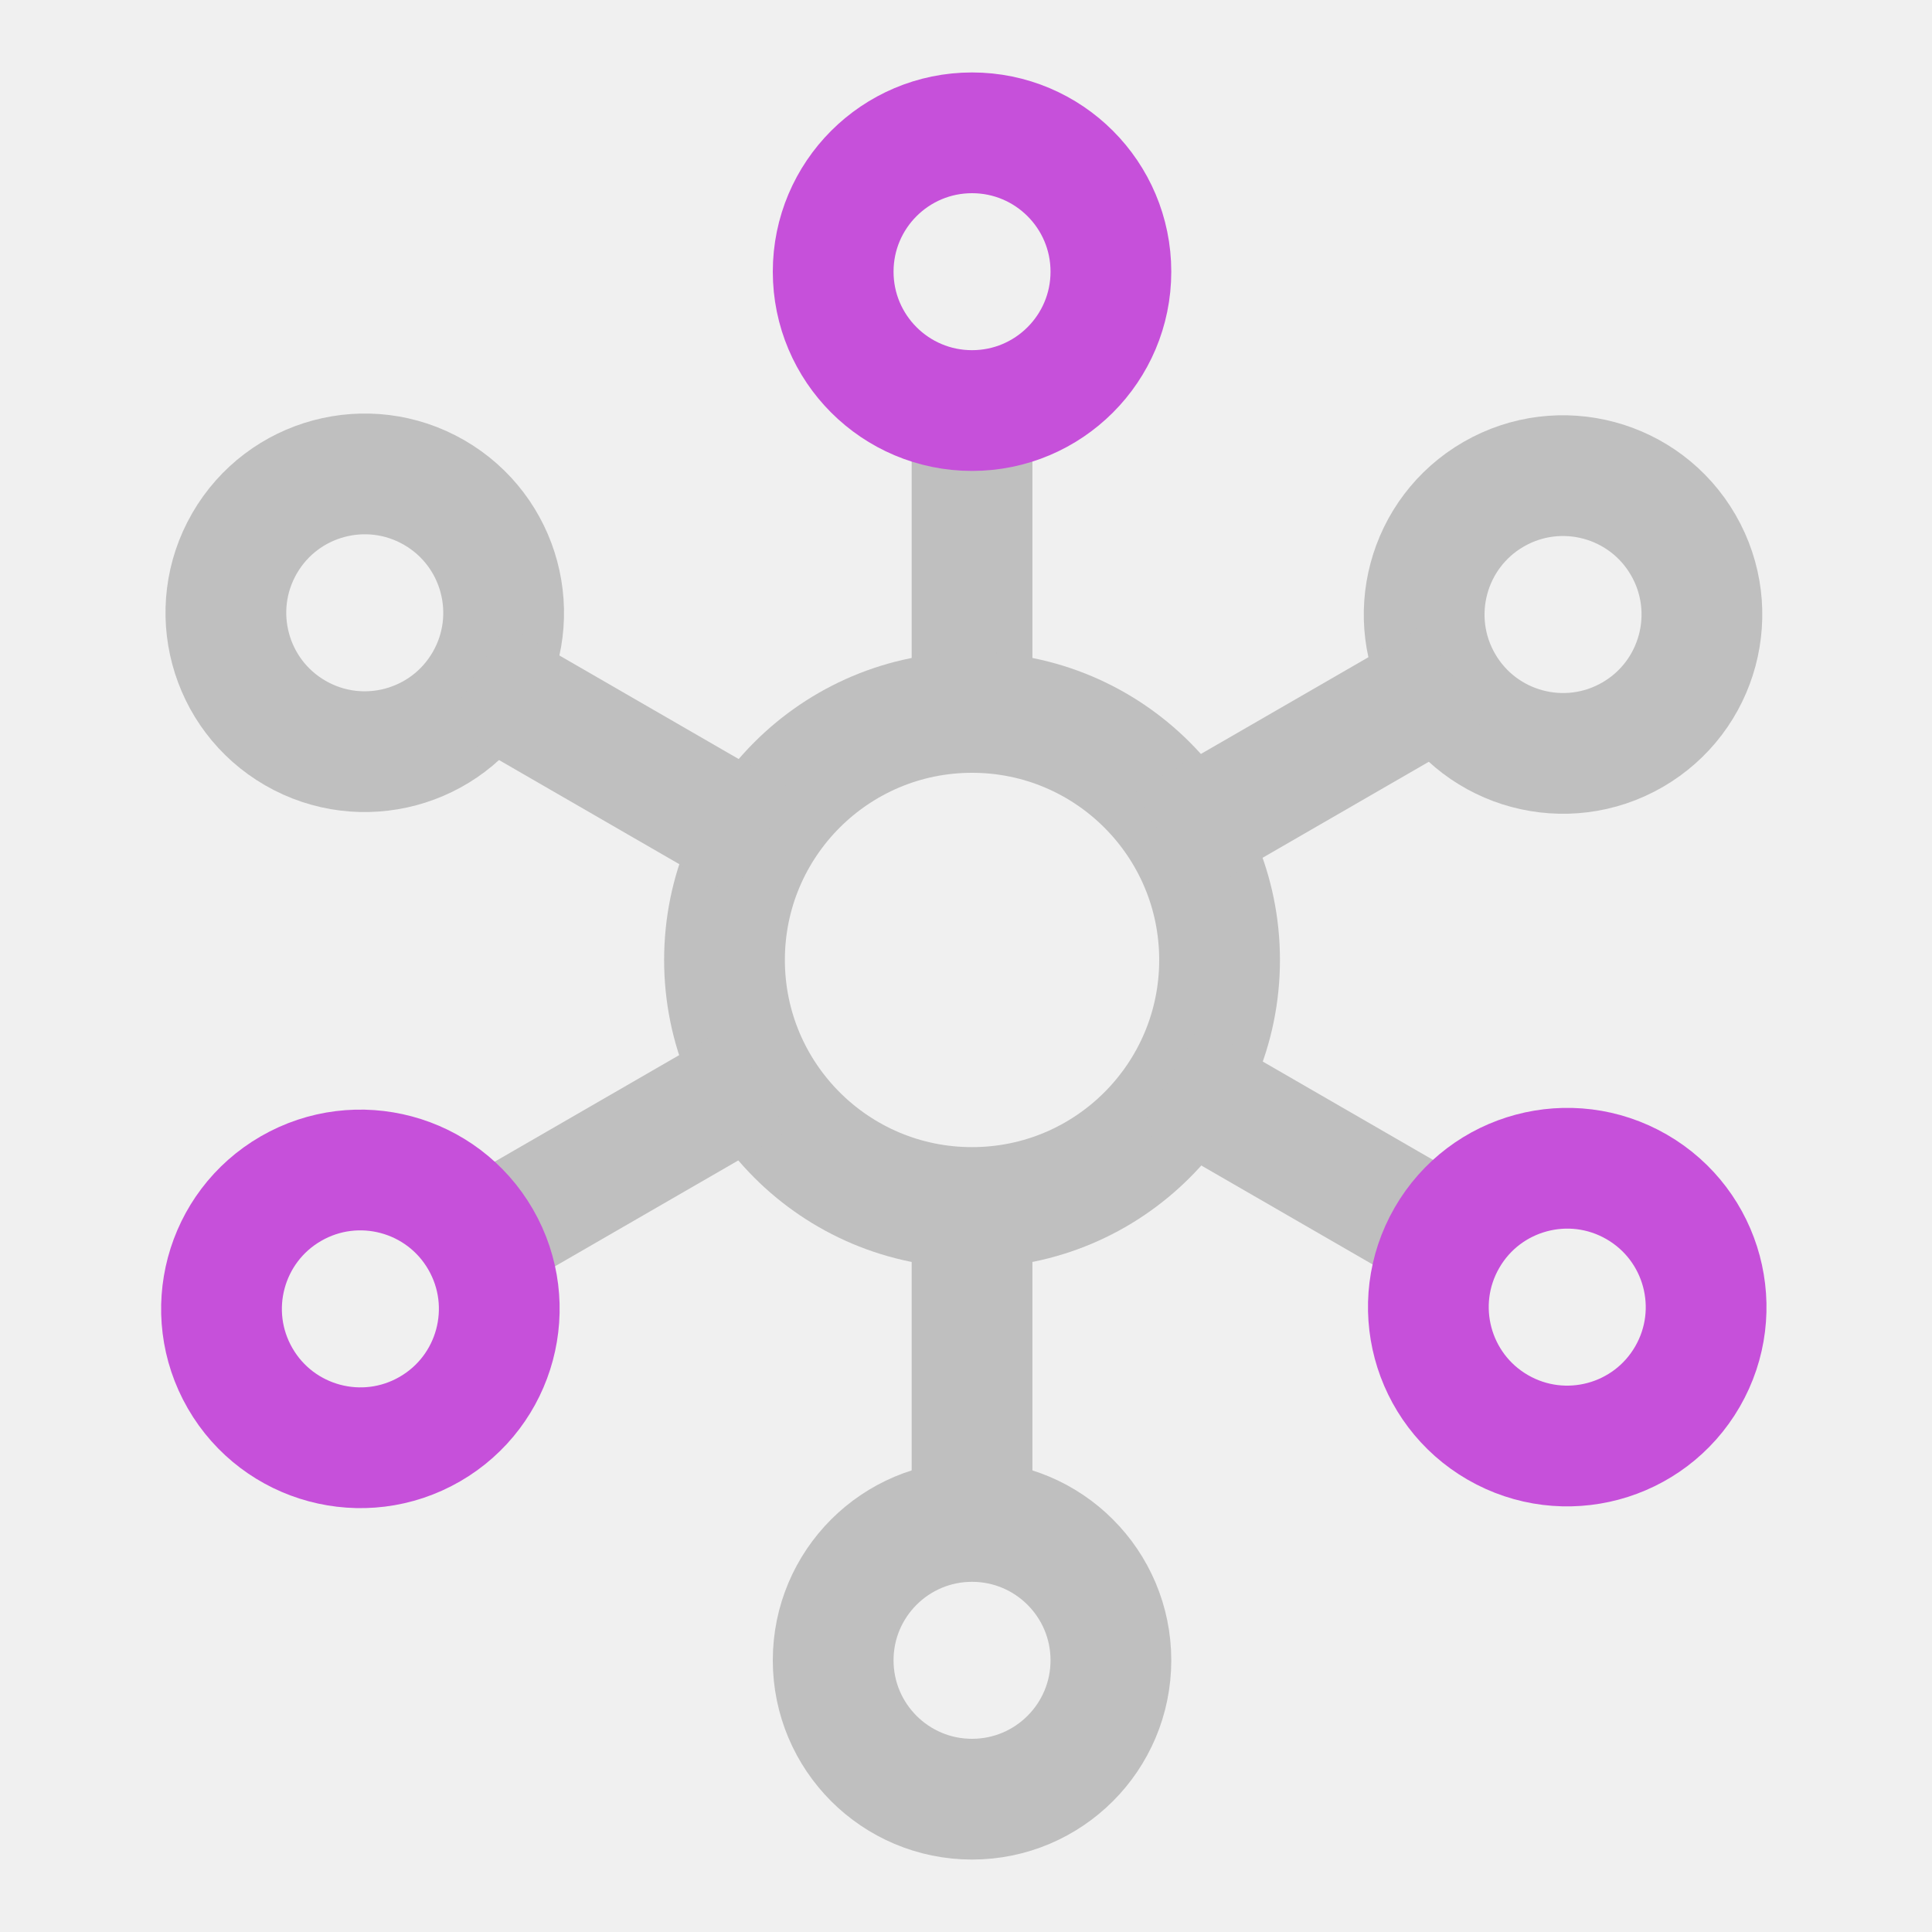
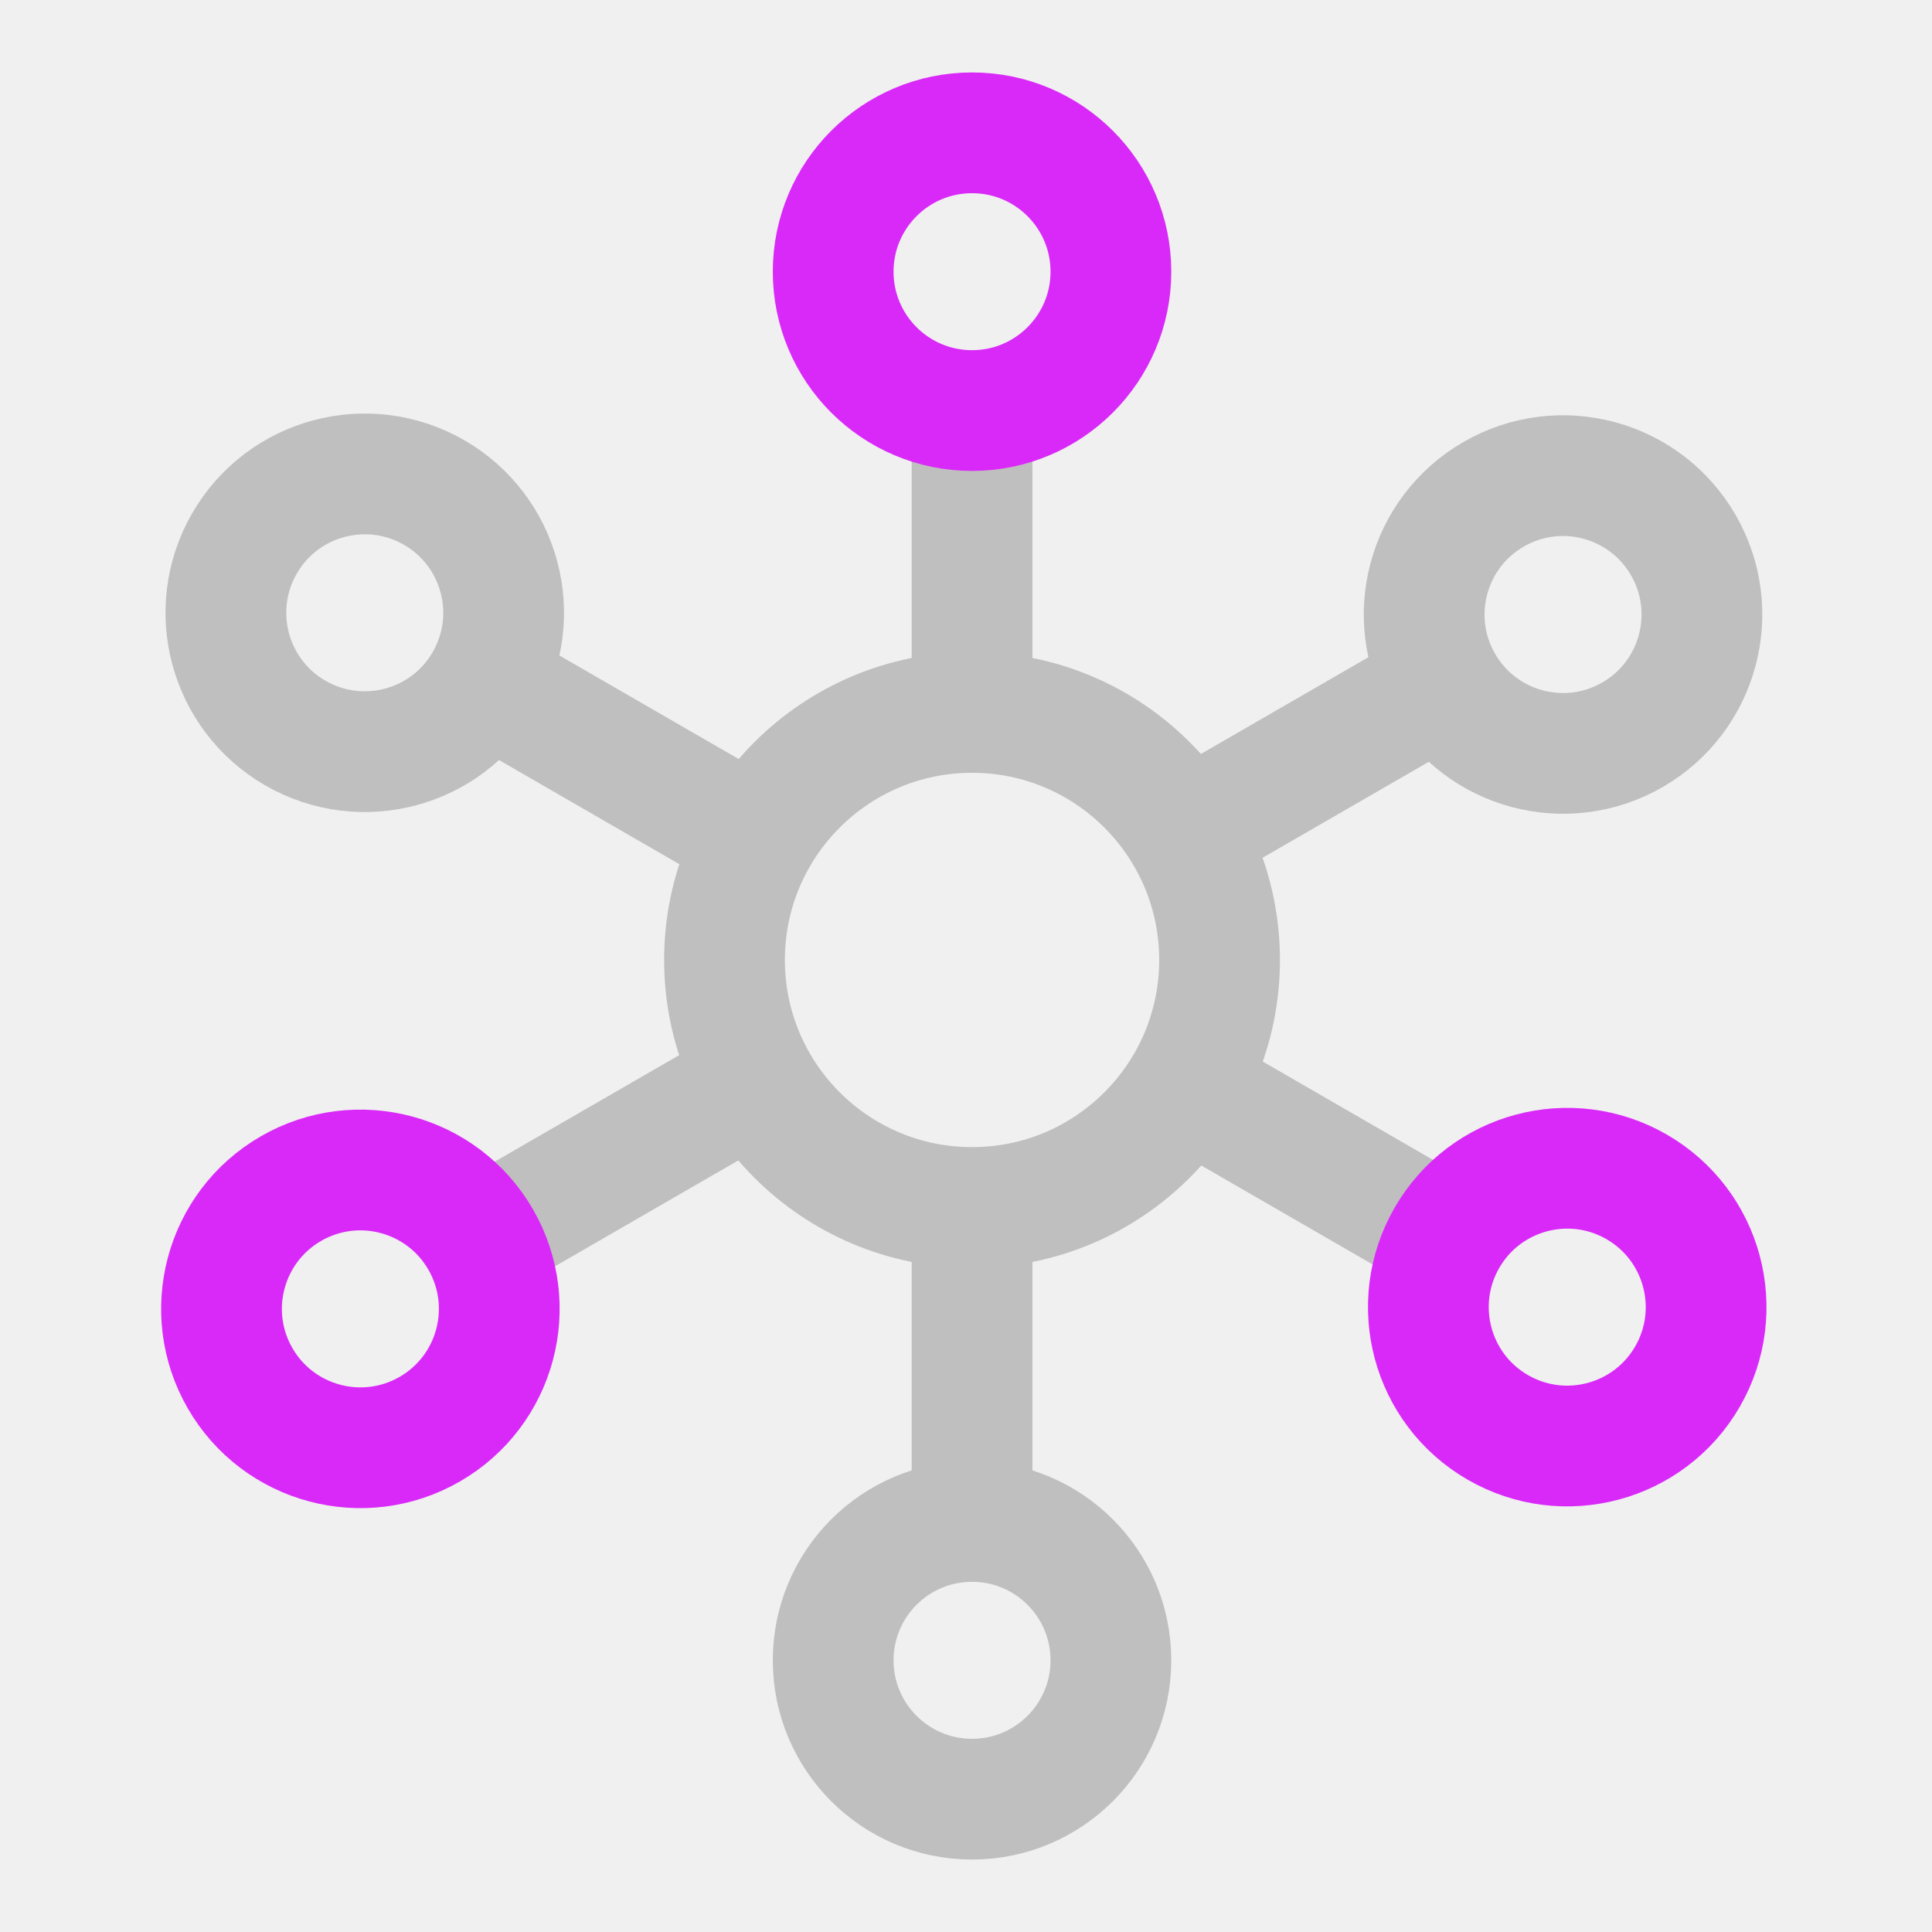
<svg xmlns="http://www.w3.org/2000/svg" width="24" height="24" viewBox="0 0 24 24" fill="none">
  <g clip-path="url(#clip0_12_8383)">
    <path d="M12.075 4.875V9" stroke="#BFBFBF" stroke-width="1.5" />
    <circle cx="12.075" cy="11.925" r="3.075" stroke="#BFBFBF" stroke-width="1.5" />
    <path d="M18.105 15.45L14.533 13.387" stroke="#BFBFBF" stroke-width="1.5" />
-     <circle cx="12.075" cy="3.375" r="1.725" stroke="#C650DA" stroke-width="1.5" />
+     <circle cx="12.075" cy="3.375" r="1.725" stroke="#d929f8" stroke-width="1.5" />
    <circle cx="2.475" cy="2.475" r="1.725" transform="matrix(1 0 0 -1 9.59998 23.1)" stroke="#BFBFBF" stroke-width="1.5" />
-     <circle cx="19.47" cy="16.238" r="1.725" transform="rotate(120 19.4695 16.2375)" stroke="#C650DA" stroke-width="1.5" />
+     <circle cx="19.47" cy="16.238" r="1.725" transform="rotate(120 19.4695 16.2375)" stroke="#d929f8" stroke-width="1.5" />
    <circle cx="4.531" cy="7.613" r="1.725" transform="rotate(-60 4.53057 7.61252)" stroke="#BFBFBF" stroke-width="1.5" />
    <path d="M5.842 15.472L9.414 13.409" stroke="#BFBFBF" stroke-width="1.5" />
    <path d="M12.075 19.125V15" stroke="#BFBFBF" stroke-width="1.5" />
    <path d="M5.895 8.4L9.467 10.463" stroke="#BFBFBF" stroke-width="1.5" />
    <circle cx="19.416" cy="7.634" r="1.725" transform="rotate(60 19.4165 7.63445)" stroke="#BFBFBF" stroke-width="1.5" />
-     <circle cx="4.478" cy="16.259" r="1.725" transform="rotate(-120 4.47751 16.2595)" stroke="#C650DA" stroke-width="1.5" />
+     <circle cx="4.478" cy="16.259" r="1.725" transform="rotate(-120 4.47751 16.2595)" stroke="#d929f8" stroke-width="1.5" />
    <path d="M18.052 8.422L14.48 10.485" stroke="#BFBFBF" stroke-width="1.5" />
  </g>
  <defs>
    <clipPath id="clip0_12_8383">
      <rect width="24" height="24" fill="white" />
    </clipPath>
  </defs>
</svg>
